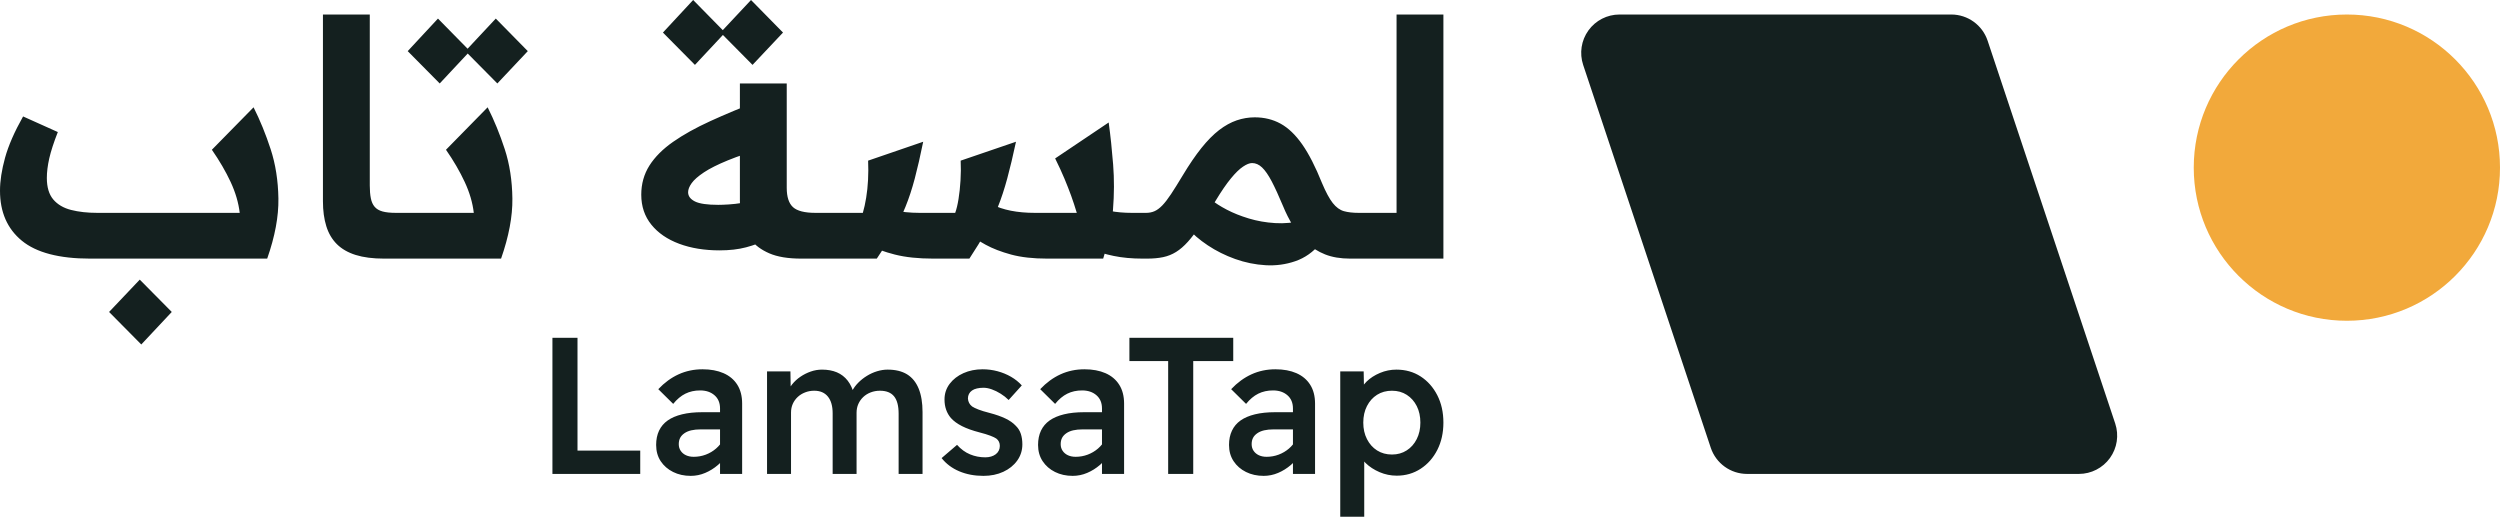
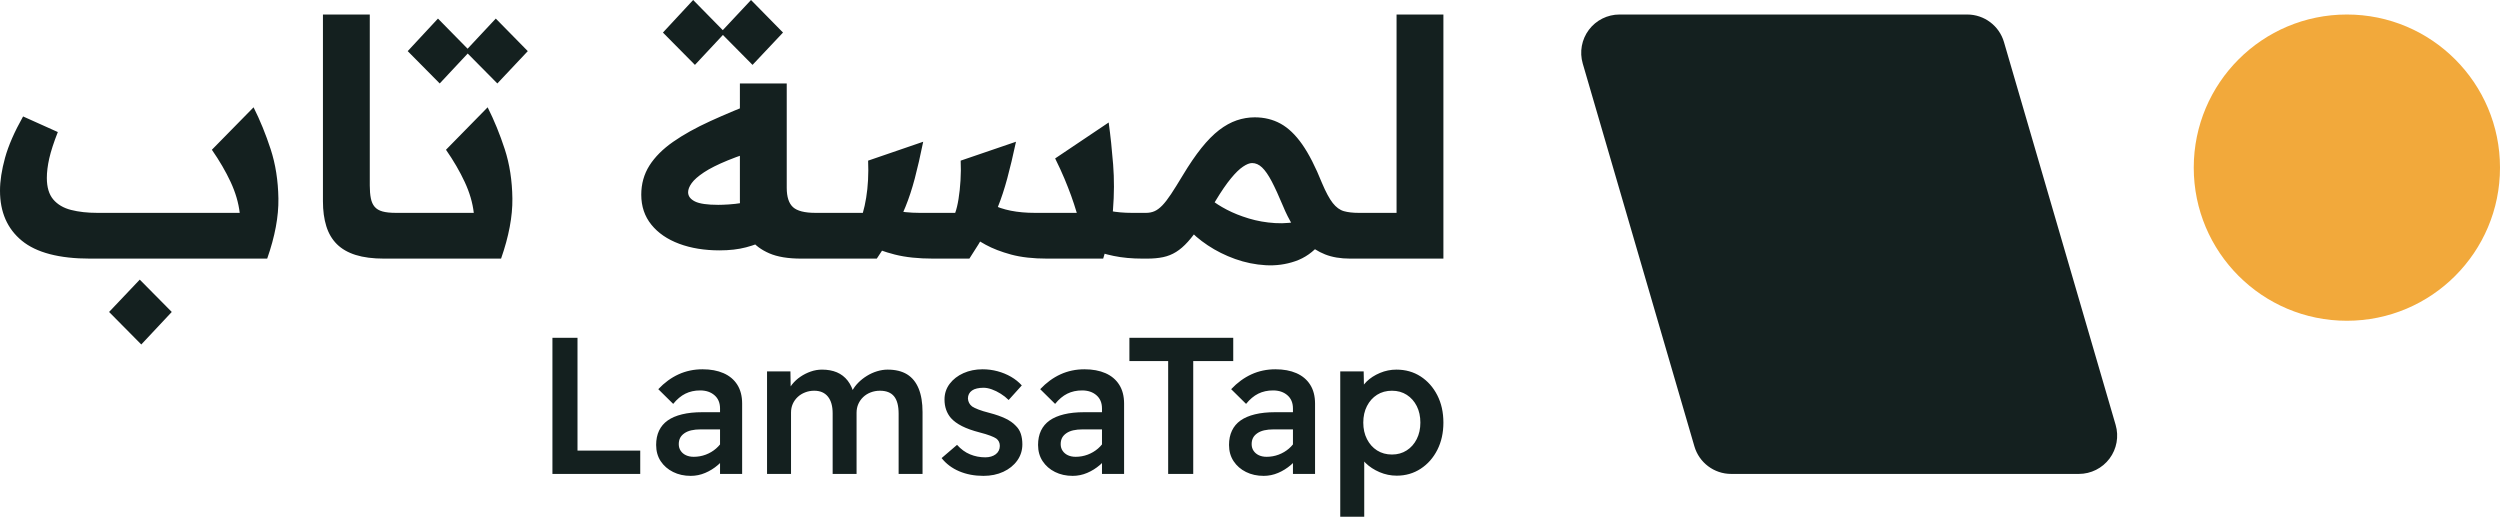
<svg xmlns="http://www.w3.org/2000/svg" viewBox="0 -4.4 757.88 156.64" role="img">
-   <path fill="#14201F" d="M27.33 74Q13.23 74 6.62 68.57Q0 63.13 0 53.4Q0 49 1.53 43.43Q3.07 37.87 7 30.9L17.53 35.63Q15.67 40.37 14.93 43.63Q14.2 46.9 14.2 49.53Q14.2 53.77 16.15 56.07Q18.1 58.37 21.57 59.25Q25.03 60.13 29.53 60.13H66.07L69.9 74ZM54.97 74V60.13H72.67Q72.13 55.53 69.92 50.77Q67.7 46 64.23 41L76.87 28.13Q79.83 34.03 82.05 40.83Q84.27 47.63 84.4 55.78Q84.53 63.93 81 74ZM54.97 60.13H55.97V74H54.97Q51.97 74 51.97 67.03Q51.97 60.13 54.97 60.13ZM42.83 100.03 33.07 90.17 42.37 80.37 52.07 90.17ZM116.43 74Q111.37 74 107.85 72.9Q104.33 71.8 102.13 69.62Q99.93 67.43 98.92 64.17Q97.9 60.9 97.9 56.6V0H112.1V51.87Q112.1 54.1 112.42 55.7Q112.73 57.3 113.57 58.28Q114.4 59.27 115.95 59.7Q117.5 60.13 120.03 60.13H123.9V74ZM123.93 74V60.13H143.63Q143.1 55.53 140.88 50.77Q138.67 46 135.2 41L147.83 28.13Q150.8 34.03 153.02 40.83Q155.23 47.63 155.33 55.78Q155.43 63.93 151.9 74ZM123.93 60.13H124.93V74H123.93Q120.93 74 120.93 67.03Q120.93 60.13 123.93 60.13ZM133.3 20.9 123.6 11.1 132.77 1.23 142.47 11.1ZM150.77 20.9 141.07 11.1 150.3 1.23 160 11.1ZM218.13 71.5Q211.27 71.5 205.9 69.5Q200.53 67.5 197.47 63.72Q194.4 59.93 194.4 54.63Q194.4 49.7 196.88 45.78Q199.37 41.87 204.05 38.6Q208.73 35.33 215.37 32.3Q222 29.27 230.23 26.1L232.47 40.23Q225.3 42.3 220.67 44.2Q216.03 46.1 213.4 47.85Q210.77 49.6 209.68 51.12Q208.6 52.63 208.6 53.87Q208.6 55.63 210.67 56.67Q212.73 57.7 217.73 57.7Q218.97 57.7 220.88 57.58Q222.8 57.47 225.2 57.08Q227.6 56.7 230.3 56L233.53 67.87Q229.63 69.67 226.15 70.58Q222.67 71.5 218.13 71.5ZM242.9 74Q236.9 74 233.22 72.4Q229.53 70.8 227.6 68.22Q225.67 65.63 224.98 62.5Q224.3 59.37 224.3 56.4V20.9H238.5V52.53Q238.5 56.67 240.4 58.4Q242.3 60.13 247.23 60.13H250.7V74ZM210.67 15.27 200.97 5.47 210.13 -4.4 219.83 5.47ZM228.13 15.27 218.43 5.47 227.67 -4.4 237.37 5.47ZM317.47 74Q311.07 74 306.52 72.77Q301.97 71.53 298.78 69.78Q295.6 68.03 293.2 66.4L300.63 57.53Q305.7 60.13 313.77 60.13H326.43Q325.6 57.37 324.72 54.93Q323.83 52.5 322.7 49.78Q321.57 47.07 319.87 43.63L336.1 32.73Q336.93 38.83 337.45 45.48Q337.97 52.13 337.4 59.23Q336.83 66.33 334.43 74ZM250.73 74V60.13H261.57Q262.17 58.1 262.58 55.55Q263 53 263.15 50.13Q263.3 47.27 263.17 44.3L279.87 38.57Q278.57 44.97 277.32 49.7Q276.07 54.43 274.5 58.28Q272.93 62.13 270.87 65.83Q268.8 69.53 265.8 74ZM282.93 74Q276.13 74 271.28 72.77Q266.43 71.53 263.35 69.85Q260.27 68.17 258.6 66.93L264.37 56.87Q267 58.4 270.68 59.27Q274.37 60.13 278.77 60.13H289.57Q290.17 58.5 290.58 55.92Q291 53.33 291.18 50.3Q291.37 47.27 291.23 44.3L308 38.57Q306.63 44.97 305.35 49.7Q304.07 54.43 302.53 58.28Q301 62.13 298.9 65.83Q296.8 69.53 293.87 74ZM346.43 74Q341.5 74 337.58 73.18Q333.67 72.37 330.67 71.05Q327.67 69.73 325.37 68.4L330.8 57.83Q332.03 58.43 333.45 58.83Q334.87 59.23 336.4 59.53Q337.93 59.83 339.63 59.98Q341.33 60.13 343.13 60.13H347.07V74ZM250.73 60.13H251.73V74H250.73Q247.73 74 247.73 67.03Q247.73 60.13 250.73 60.13ZM347.03 74V60.13H347.43Q348.83 60.13 349.98 59.63Q351.13 59.13 352.33 57.9Q353.53 56.67 355 54.45Q356.47 52.23 358.53 48.8Q361.47 43.9 364.2 40.48Q366.93 37.07 369.58 35.03Q372.23 33 374.92 32.08Q377.6 31.17 380.37 31.17Q384.73 31.17 388.23 33.1Q391.73 35.03 394.77 39.37Q397.8 43.7 400.77 51.1Q402.5 55.2 404.03 57.15Q405.57 59.1 407.42 59.62Q409.27 60.13 411.9 60.13H412.7V74H409.3Q404.93 74 401.7 72.72Q398.47 71.43 396.08 69.15Q393.7 66.87 391.97 64.03Q390.23 61.2 388.97 58.1Q387.03 53.47 385.52 50.58Q384 47.7 382.6 46.37Q381.2 45.03 379.57 45.03Q378.43 45.03 376.82 46.12Q375.2 47.2 373.17 49.67Q371.13 52.13 368.53 56.43Q365.93 60.8 363.92 63.85Q361.9 66.9 360.12 68.88Q358.33 70.87 356.53 71.98Q354.73 73.1 352.62 73.55Q350.5 74 347.7 74ZM400.27 69.43Q397 73.3 392.68 74.78Q388.37 76.27 383.67 76Q378.97 75.73 374.45 74.12Q369.93 72.5 366.15 69.98Q362.37 67.47 359.9 64.6L367.17 56.13Q368.93 57.6 371.88 59.15Q374.83 60.7 378.58 61.83Q382.33 62.97 386.55 63.23Q390.77 63.5 395.07 62.4ZM347.03 60.13H348.03V74H347.03Q344.03 74 344.03 67.03Q344.03 60.13 347.03 60.13ZM412.73 74V60.13H423.37V0H437.57V74ZM412.73 60.13H413.73V74H412.73Q409.73 74 409.73 67.03Q409.73 60.13 412.73 60.13ZM167.47 139.27V98H175.07V132.21H194.09V139.27ZM218.28 139.27V119.42Q218.28 116.88 216.6 115.42Q214.92 113.96 212.25 113.96Q209.75 113.96 207.76 114.95Q205.77 115.94 204.08 118.04L199.56 113.58Q202.35 110.62 205.71 109.08Q209.07 107.55 212.98 107.55Q216.65 107.55 219.34 108.73Q222.04 109.91 223.51 112.23Q224.98 114.55 224.98 117.95V139.27ZM209.4 139.86Q206.41 139.86 204.05 138.68Q201.68 137.5 200.29 135.41Q198.91 133.31 198.91 130.48Q198.91 128.03 199.79 126.16Q200.68 124.29 202.42 123.06Q204.15 121.84 206.78 121.2Q209.4 120.56 212.84 120.56H221.74L221.21 125.77H212.41Q210.82 125.77 209.58 126.05Q208.34 126.34 207.48 126.94Q206.61 127.54 206.19 128.34Q205.77 129.15 205.77 130.25Q205.77 131.41 206.36 132.27Q206.94 133.14 207.96 133.61Q208.97 134.08 210.3 134.08Q212.23 134.08 213.97 133.42Q215.71 132.76 217.07 131.58Q218.44 130.4 219.21 128.93L220.7 132.98Q219.46 135.02 217.66 136.55Q215.87 138.09 213.77 138.97Q211.68 139.86 209.4 139.86ZM232.53 139.27V108.2H239.62L239.72 114.49L238.54 115Q239.07 113.47 240.13 112.13Q241.2 110.79 242.66 109.8Q244.12 108.81 245.79 108.23Q247.46 107.65 249.19 107.65Q251.75 107.65 253.7 108.47Q255.66 109.3 256.99 111.01Q258.31 112.72 258.98 115.37L257.88 115.14L258.29 114.19Q259 112.82 260.17 111.63Q261.34 110.44 262.81 109.54Q264.29 108.63 265.91 108.14Q267.53 107.65 269.08 107.65Q272.64 107.65 274.98 109.08Q277.31 110.52 278.49 113.4Q279.67 116.28 279.67 120.54V139.27H272.42V121.01Q272.42 117.45 271.04 115.75Q269.65 114.05 266.76 114.05Q265.25 114.05 263.94 114.56Q262.64 115.06 261.68 115.97Q260.73 116.88 260.2 118.08Q259.67 119.28 259.67 120.74V139.27H252.42V120.91Q252.42 117.59 250.97 115.82Q249.53 114.05 246.84 114.05Q245.34 114.05 244.06 114.56Q242.77 115.06 241.82 115.95Q240.86 116.85 240.33 118.04Q239.8 119.24 239.8 120.66V139.27ZM298.14 139.86Q294.06 139.86 290.79 138.47Q287.53 137.09 285.45 134.47L290.13 130.46Q291.91 132.45 294.08 133.34Q296.24 134.24 298.69 134.24Q299.66 134.24 300.46 134Q301.27 133.76 301.87 133.3Q302.47 132.84 302.78 132.2Q303.1 131.56 303.1 130.78Q303.1 129.36 302.02 128.54Q301.47 128.16 300.21 127.68Q298.95 127.2 296.97 126.69Q293.76 125.86 291.63 124.78Q289.5 123.7 288.28 122.33Q287.3 121.19 286.82 119.79Q286.33 118.4 286.33 116.71Q286.33 114.02 287.9 111.95Q289.46 109.89 292.07 108.72Q294.69 107.55 297.87 107.55Q300.19 107.55 302.4 108.14Q304.61 108.73 306.51 109.83Q308.4 110.93 309.76 112.44L305.77 116.86Q304.69 115.78 303.35 114.95Q302.02 114.11 300.66 113.63Q299.3 113.15 298.16 113.15Q297.04 113.15 296.15 113.36Q295.26 113.56 294.66 113.99Q294.06 114.41 293.74 115.03Q293.43 115.65 293.43 116.41Q293.47 117.14 293.79 117.76Q294.12 118.38 294.71 118.83Q295.31 119.24 296.62 119.75Q297.93 120.26 299.99 120.78Q302.88 121.54 304.82 122.48Q306.75 123.41 307.89 124.63Q309.01 125.71 309.47 127.13Q309.93 128.56 309.93 130.29Q309.93 133.06 308.37 135.23Q306.81 137.4 304.15 138.63Q301.48 139.86 298.14 139.86ZM334.07 139.27V119.42Q334.07 116.88 332.39 115.42Q330.71 113.96 328.03 113.96Q325.54 113.96 323.54 114.95Q321.55 115.94 319.86 118.04L315.34 113.58Q318.13 110.62 321.49 109.08Q324.85 107.55 328.76 107.55Q332.43 107.55 335.13 108.73Q337.82 109.91 339.29 112.23Q340.77 114.55 340.77 117.95V139.27ZM325.18 139.86Q322.2 139.86 319.83 138.68Q317.46 137.5 316.08 135.41Q314.69 133.31 314.69 130.48Q314.69 128.03 315.57 126.16Q316.46 124.29 318.2 123.06Q319.94 121.84 322.56 121.2Q325.18 120.56 328.62 120.56H337.52L336.99 125.77H328.19Q326.6 125.77 325.36 126.05Q324.12 126.34 323.26 126.94Q322.39 127.54 321.97 128.34Q321.55 129.15 321.55 130.25Q321.55 131.41 322.14 132.27Q322.73 133.14 323.74 133.61Q324.75 134.08 326.09 134.08Q328.01 134.08 329.75 133.42Q331.49 132.76 332.86 131.58Q334.22 130.4 334.99 128.93L336.48 132.98Q335.24 135.02 333.45 136.55Q331.65 138.09 329.56 138.97Q327.46 139.86 325.18 139.86ZM354.13 139.27V105.05H342.38V98H373.86V105.05H361.73V139.27ZM391.96 139.27V119.42Q391.96 116.88 390.28 115.42Q388.6 113.96 385.92 113.96Q383.43 113.96 381.43 114.95Q379.44 115.94 377.75 118.04L373.23 113.58Q376.02 110.62 379.38 109.08Q382.74 107.55 386.65 107.55Q390.33 107.55 393.02 108.73Q395.71 109.91 397.18 112.23Q398.66 114.55 398.66 117.95V139.27ZM383.08 139.86Q380.09 139.86 377.72 138.68Q375.35 137.5 373.97 135.41Q372.58 133.31 372.58 130.48Q372.58 128.03 373.47 126.16Q374.35 124.29 376.09 123.06Q377.83 121.84 380.45 121.2Q383.08 120.56 386.51 120.56H395.42L394.89 125.77H386.08Q384.49 125.77 383.25 126.05Q382.01 126.34 381.15 126.94Q380.28 127.54 379.86 128.34Q379.44 129.15 379.44 130.25Q379.44 131.41 380.03 132.27Q380.62 133.14 381.63 133.61Q382.64 134.08 383.98 134.08Q385.9 134.08 387.64 133.42Q389.38 132.76 390.75 131.58Q392.11 130.4 392.88 128.93L394.37 132.98Q393.14 135.02 391.34 136.55Q389.54 138.09 387.45 138.97Q385.35 139.86 383.08 139.86ZM406.3 152.24V108.2H413.4L413.53 115.21L412.3 114.68Q412.65 112.88 414.29 111.27Q415.93 109.67 418.33 108.66Q420.73 107.65 423.32 107.65Q427.45 107.65 430.65 109.71Q433.85 111.78 435.71 115.4Q437.57 119.03 437.57 123.72Q437.57 128.34 435.73 131.98Q433.89 135.61 430.68 137.7Q427.47 139.8 423.42 139.8Q420.71 139.8 418.21 138.73Q415.72 137.66 413.99 135.97Q412.26 134.28 411.82 132.41L413.57 131.56V152.24ZM421.98 133.39Q424.5 133.39 426.43 132.15Q428.37 130.92 429.48 128.72Q430.59 126.53 430.59 123.72Q430.59 120.89 429.5 118.72Q428.41 116.55 426.47 115.3Q424.54 114.05 421.98 114.05Q419.41 114.05 417.46 115.28Q415.52 116.51 414.4 118.69Q413.28 120.87 413.28 123.72Q413.28 126.53 414.4 128.72Q415.52 130.92 417.46 132.15Q419.41 133.39 421.98 133.39ZM518.62 131.33L479.94 15.28A11.61 11.61 0 0 1 490.95 0L591.54 0A11.61 11.61 0 0 1 602.55 7.94L641.23 123.99A11.61 11.61 0 0 1 630.22 139.27L529.63 139.27A11.61 11.61 0 0 1 518.62 131.33Z" />
+   <path fill="#14201F" d="M27.33 74Q13.23 74 6.62 68.57Q0 63.13 0 53.4Q0 49 1.53 43.43Q3.07 37.87 7 30.9L17.53 35.63Q15.67 40.37 14.93 43.63Q14.2 46.9 14.2 49.53Q14.2 53.77 16.15 56.07Q18.1 58.37 21.57 59.25Q25.03 60.13 29.53 60.13H66.07L69.9 74ZM54.97 74V60.13H72.67Q72.13 55.53 69.92 50.77Q67.7 46 64.23 41L76.87 28.13Q79.83 34.03 82.05 40.83Q84.27 47.63 84.4 55.78Q84.53 63.93 81 74ZM54.97 60.13H55.97V74H54.97Q51.97 74 51.97 67.03Q51.97 60.13 54.97 60.13ZM42.83 100.03 33.07 90.17 42.37 80.37 52.07 90.17ZM116.43 74Q111.37 74 107.85 72.9Q104.33 71.8 102.13 69.62Q99.93 67.43 98.92 64.17Q97.9 60.9 97.9 56.6V0H112.1V51.87Q112.1 54.1 112.42 55.7Q112.73 57.3 113.57 58.28Q114.4 59.27 115.95 59.7Q117.5 60.13 120.03 60.13H123.9V74ZM123.93 74V60.13H143.63Q143.1 55.53 140.88 50.77Q138.67 46 135.2 41L147.83 28.13Q150.8 34.03 153.02 40.83Q155.23 47.63 155.33 55.78Q155.43 63.93 151.9 74ZM123.93 60.13H124.93V74H123.93Q120.93 74 120.93 67.03Q120.93 60.13 123.93 60.13ZM133.3 20.9 123.6 11.1 132.77 1.23 142.47 11.1ZM150.77 20.9 141.07 11.1 150.3 1.23 160 11.1ZM218.13 71.5Q211.27 71.5 205.9 69.5Q200.53 67.5 197.47 63.72Q194.4 59.93 194.4 54.63Q194.4 49.7 196.88 45.78Q199.37 41.87 204.05 38.6Q208.73 35.33 215.37 32.3Q222 29.27 230.23 26.1L232.47 40.23Q225.3 42.3 220.67 44.2Q216.03 46.1 213.4 47.85Q210.77 49.6 209.68 51.12Q208.6 52.63 208.6 53.87Q208.6 55.63 210.67 56.67Q212.73 57.7 217.73 57.7Q218.97 57.7 220.88 57.58Q222.8 57.47 225.2 57.08Q227.6 56.7 230.3 56L233.53 67.87Q229.63 69.67 226.15 70.58Q222.67 71.5 218.13 71.5ZM242.9 74Q236.9 74 233.22 72.4Q229.53 70.8 227.6 68.22Q225.67 65.63 224.98 62.5Q224.3 59.37 224.3 56.4V20.9H238.5V52.53Q238.5 56.67 240.4 58.4Q242.3 60.13 247.23 60.13H250.7V74ZM210.67 15.27 200.97 5.47 210.13 -4.4 219.83 5.47ZM228.13 15.27 218.43 5.47 227.67 -4.4 237.37 5.47ZM317.47 74Q311.07 74 306.52 72.77Q301.97 71.53 298.78 69.78Q295.6 68.03 293.2 66.4L300.63 57.53Q305.7 60.13 313.77 60.13H326.43Q325.6 57.37 324.72 54.93Q323.83 52.5 322.7 49.78Q321.57 47.07 319.87 43.63L336.1 32.73Q336.93 38.83 337.45 45.48Q337.97 52.13 337.4 59.23Q336.83 66.33 334.43 74ZM250.73 74V60.13H261.57Q262.17 58.1 262.58 55.55Q263 53 263.15 50.13Q263.3 47.27 263.17 44.3L279.87 38.57Q278.57 44.97 277.32 49.7Q276.07 54.43 274.5 58.28Q272.93 62.13 270.87 65.83Q268.8 69.53 265.8 74ZM282.93 74Q276.13 74 271.28 72.77Q266.43 71.53 263.35 69.85Q260.27 68.17 258.6 66.93L264.37 56.87Q267 58.4 270.68 59.27Q274.37 60.13 278.77 60.13H289.57Q290.17 58.5 290.58 55.92Q291 53.33 291.18 50.3Q291.37 47.27 291.23 44.3L308 38.57Q306.63 44.97 305.35 49.7Q304.07 54.43 302.53 58.28Q301 62.13 298.9 65.83Q296.8 69.53 293.87 74ZM346.43 74Q341.5 74 337.58 73.18Q333.67 72.37 330.67 71.05Q327.67 69.73 325.37 68.4L330.8 57.83Q332.03 58.43 333.45 58.83Q334.87 59.23 336.4 59.53Q337.93 59.83 339.63 59.98Q341.33 60.13 343.13 60.13H347.07V74ZM250.73 60.13H251.73V74H250.73Q247.73 74 247.73 67.03Q247.73 60.13 250.73 60.13ZM347.03 74V60.13H347.43Q348.83 60.13 349.98 59.63Q351.13 59.13 352.33 57.9Q353.53 56.67 355 54.45Q356.47 52.23 358.53 48.8Q361.47 43.9 364.2 40.48Q366.93 37.07 369.58 35.03Q372.23 33 374.92 32.08Q377.6 31.17 380.37 31.17Q384.73 31.17 388.23 33.1Q391.73 35.03 394.77 39.37Q397.8 43.7 400.77 51.1Q402.5 55.2 404.03 57.15Q405.57 59.1 407.42 59.62Q409.27 60.13 411.9 60.13H412.7V74H409.3Q404.93 74 401.7 72.72Q398.47 71.43 396.08 69.15Q393.7 66.87 391.97 64.03Q390.23 61.2 388.97 58.1Q387.03 53.47 385.52 50.58Q384 47.7 382.6 46.37Q381.2 45.03 379.57 45.03Q378.43 45.03 376.82 46.12Q375.2 47.2 373.17 49.67Q371.13 52.13 368.53 56.43Q365.93 60.8 363.92 63.85Q361.9 66.9 360.12 68.88Q358.33 70.87 356.53 71.98Q354.73 73.1 352.62 73.55Q350.5 74 347.7 74ZM400.27 69.43Q397 73.3 392.68 74.78Q388.37 76.27 383.67 76Q378.97 75.73 374.45 74.12Q369.93 72.5 366.15 69.98Q362.37 67.47 359.9 64.6L367.17 56.13Q368.93 57.6 371.88 59.15Q374.83 60.7 378.58 61.83Q382.33 62.97 386.55 63.23Q390.77 63.5 395.07 62.4ZM347.03 60.13H348.03V74H347.03Q344.03 74 344.03 67.03Q344.03 60.13 347.03 60.13ZM412.73 74V60.13H423.37V0H437.57V74ZM412.73 60.13H413.73V74H412.73Q409.73 74 409.73 67.03Q409.73 60.13 412.73 60.13ZM167.47 139.27V98H175.07V132.21H194.09V139.27ZM218.28 139.27V119.42Q218.28 116.88 216.6 115.42Q214.92 113.96 212.25 113.96Q209.75 113.96 207.76 114.95Q205.77 115.94 204.08 118.04L199.56 113.58Q202.35 110.62 205.71 109.08Q209.07 107.55 212.98 107.55Q216.65 107.55 219.34 108.73Q222.04 109.91 223.51 112.23Q224.98 114.55 224.98 117.95V139.27ZM209.4 139.86Q206.41 139.86 204.05 138.68Q201.68 137.5 200.29 135.41Q198.91 133.31 198.91 130.48Q198.91 128.03 199.79 126.16Q200.68 124.29 202.42 123.06Q204.15 121.84 206.78 121.2Q209.4 120.56 212.84 120.56H221.74L221.21 125.77H212.41Q210.82 125.77 209.58 126.05Q208.34 126.34 207.48 126.94Q206.61 127.54 206.19 128.34Q205.77 129.15 205.77 130.25Q205.77 131.41 206.36 132.27Q206.94 133.14 207.96 133.61Q208.97 134.08 210.3 134.08Q212.23 134.08 213.97 133.42Q215.71 132.76 217.07 131.58Q218.44 130.4 219.21 128.93L220.7 132.98Q219.46 135.02 217.66 136.55Q215.87 138.09 213.77 138.97Q211.68 139.86 209.4 139.86ZM232.53 139.27V108.2H239.62L239.72 114.49L238.54 115Q239.07 113.47 240.13 112.13Q241.2 110.79 242.66 109.8Q244.12 108.81 245.79 108.23Q247.46 107.65 249.19 107.65Q251.75 107.65 253.7 108.47Q255.66 109.3 256.99 111.01Q258.31 112.72 258.98 115.37L257.88 115.14L258.29 114.19Q259 112.82 260.17 111.63Q261.34 110.44 262.81 109.54Q264.29 108.63 265.91 108.14Q267.53 107.65 269.08 107.65Q272.64 107.65 274.98 109.08Q277.31 110.52 278.49 113.4Q279.67 116.28 279.67 120.54V139.27H272.42V121.01Q272.42 117.45 271.04 115.75Q269.65 114.05 266.76 114.05Q265.25 114.05 263.94 114.56Q262.64 115.06 261.68 115.97Q260.73 116.88 260.2 118.08Q259.67 119.28 259.67 120.74V139.27H252.42V120.91Q252.42 117.59 250.97 115.82Q249.53 114.05 246.84 114.05Q245.34 114.05 244.06 114.56Q242.77 115.06 241.82 115.95Q240.86 116.85 240.33 118.04Q239.8 119.24 239.8 120.66V139.27ZM298.14 139.86Q294.06 139.86 290.79 138.47Q287.53 137.09 285.45 134.47L290.13 130.46Q291.91 132.45 294.08 133.34Q296.24 134.24 298.69 134.24Q299.66 134.24 300.46 134Q301.27 133.76 301.87 133.3Q302.47 132.84 302.78 132.2Q303.1 131.56 303.1 130.78Q303.1 129.36 302.02 128.54Q301.47 128.16 300.21 127.68Q298.95 127.2 296.97 126.69Q293.76 125.86 291.63 124.78Q289.5 123.7 288.28 122.33Q287.3 121.19 286.82 119.79Q286.33 118.4 286.33 116.71Q286.33 114.02 287.9 111.95Q289.46 109.89 292.07 108.72Q294.69 107.55 297.87 107.55Q300.19 107.55 302.4 108.14Q304.61 108.73 306.51 109.83Q308.4 110.93 309.76 112.44L305.77 116.86Q304.69 115.78 303.35 114.95Q302.02 114.11 300.66 113.63Q299.3 113.15 298.16 113.15Q297.04 113.15 296.15 113.36Q295.26 113.56 294.66 113.99Q294.06 114.41 293.74 115.03Q293.43 115.65 293.43 116.41Q293.47 117.14 293.79 117.76Q294.12 118.38 294.71 118.83Q295.31 119.24 296.62 119.75Q297.93 120.26 299.99 120.78Q302.88 121.54 304.82 122.48Q306.75 123.41 307.89 124.63Q309.01 125.71 309.47 127.13Q309.93 128.56 309.93 130.29Q309.93 133.06 308.37 135.23Q306.81 137.4 304.15 138.63Q301.48 139.86 298.14 139.86ZM334.07 139.27V119.42Q334.07 116.88 332.39 115.42Q330.71 113.96 328.03 113.96Q325.54 113.96 323.54 114.95Q321.55 115.94 319.86 118.04L315.34 113.58Q318.13 110.62 321.49 109.08Q324.85 107.55 328.76 107.55Q332.43 107.55 335.13 108.73Q337.82 109.91 339.29 112.23Q340.77 114.55 340.77 117.95V139.27ZM325.18 139.86Q322.2 139.86 319.83 138.68Q317.46 137.5 316.08 135.41Q314.69 133.31 314.69 130.48Q314.69 128.03 315.57 126.16Q316.46 124.29 318.2 123.06Q319.94 121.84 322.56 121.2Q325.18 120.56 328.62 120.56H337.52L336.99 125.77H328.19Q326.6 125.77 325.36 126.05Q324.12 126.34 323.26 126.94Q322.39 127.54 321.97 128.34Q321.55 129.15 321.55 130.25Q321.55 131.41 322.14 132.27Q322.73 133.14 323.74 133.61Q324.75 134.08 326.09 134.08Q328.01 134.08 329.75 133.42Q331.49 132.76 332.86 131.58Q334.22 130.4 334.99 128.93L336.48 132.98Q335.24 135.02 333.45 136.55Q331.65 138.09 329.56 138.97Q327.46 139.86 325.18 139.86ZM354.13 139.27V105.05H342.38V98H373.86V105.05H361.73V139.27ZM391.96 139.27V119.42Q391.96 116.88 390.28 115.42Q388.6 113.96 385.92 113.96Q383.43 113.96 381.43 114.95Q379.44 115.94 377.75 118.04L373.23 113.58Q376.02 110.62 379.38 109.08Q382.74 107.55 386.65 107.55Q390.33 107.55 393.02 108.73Q395.71 109.91 397.18 112.23Q398.66 114.55 398.66 117.95V139.27ZM383.08 139.86Q380.09 139.86 377.72 138.68Q375.35 137.5 373.97 135.41Q372.58 133.31 372.58 130.48Q372.58 128.03 373.47 126.16Q374.35 124.29 376.09 123.06Q377.83 121.84 380.45 121.2Q383.08 120.56 386.51 120.56H395.42L394.89 125.77H386.08Q384.49 125.77 383.25 126.05Q382.01 126.34 381.15 126.94Q380.28 127.54 379.86 128.34Q379.44 129.15 379.44 130.25Q379.44 131.41 380.03 132.27Q380.62 133.14 381.63 133.61Q382.64 134.08 383.98 134.08Q385.9 134.08 387.64 133.42Q389.38 132.76 390.75 131.58Q392.11 130.4 392.88 128.93L394.37 132.98Q393.14 135.02 391.34 136.55Q389.54 138.09 387.45 138.97Q385.35 139.86 383.08 139.86ZM406.3 152.24V108.2H413.4L413.53 115.21L412.3 114.68Q412.65 112.88 414.29 111.27Q415.93 109.67 418.33 108.66Q420.73 107.65 423.32 107.65Q427.45 107.65 430.65 109.71Q433.85 111.78 435.71 115.4Q437.57 119.03 437.57 123.72Q437.57 128.34 435.73 131.98Q433.89 135.61 430.68 137.7Q427.47 139.8 423.42 139.8Q420.71 139.8 418.21 138.73Q415.72 137.66 413.99 135.97Q412.26 134.28 411.82 132.41L413.57 131.56V152.24ZM421.98 133.39Q424.5 133.39 426.43 132.15Q428.37 130.92 429.48 128.72Q430.59 126.53 430.59 123.72Q430.59 120.89 429.5 118.72Q428.41 116.55 426.47 115.3Q424.54 114.05 421.98 114.05Q419.41 114.05 417.46 115.28Q415.52 116.51 414.4 118.69Q413.28 120.87 413.28 123.72Q413.28 126.53 414.4 128.72Q415.52 130.92 417.46 132.15Q419.41 133.39 421.98 133.39ZM513.66 130.91L479.81 14.86A11.61 11.61 0 0 1 490.95 0L596.37 0A11.61 11.61 0 0 1 607.51 8.36L641.36 124.41A11.61 11.61 0 0 1 630.22 139.27L524.8 139.27A11.61 11.61 0 0 1 513.66 130.91Z" />
  <path fill="#F2A93B" d="M665.04 46.42A46.42 46.42 0 1 0 757.88 46.42A46.42 46.42 0 1 0 665.04 46.42Z" />
</svg>
